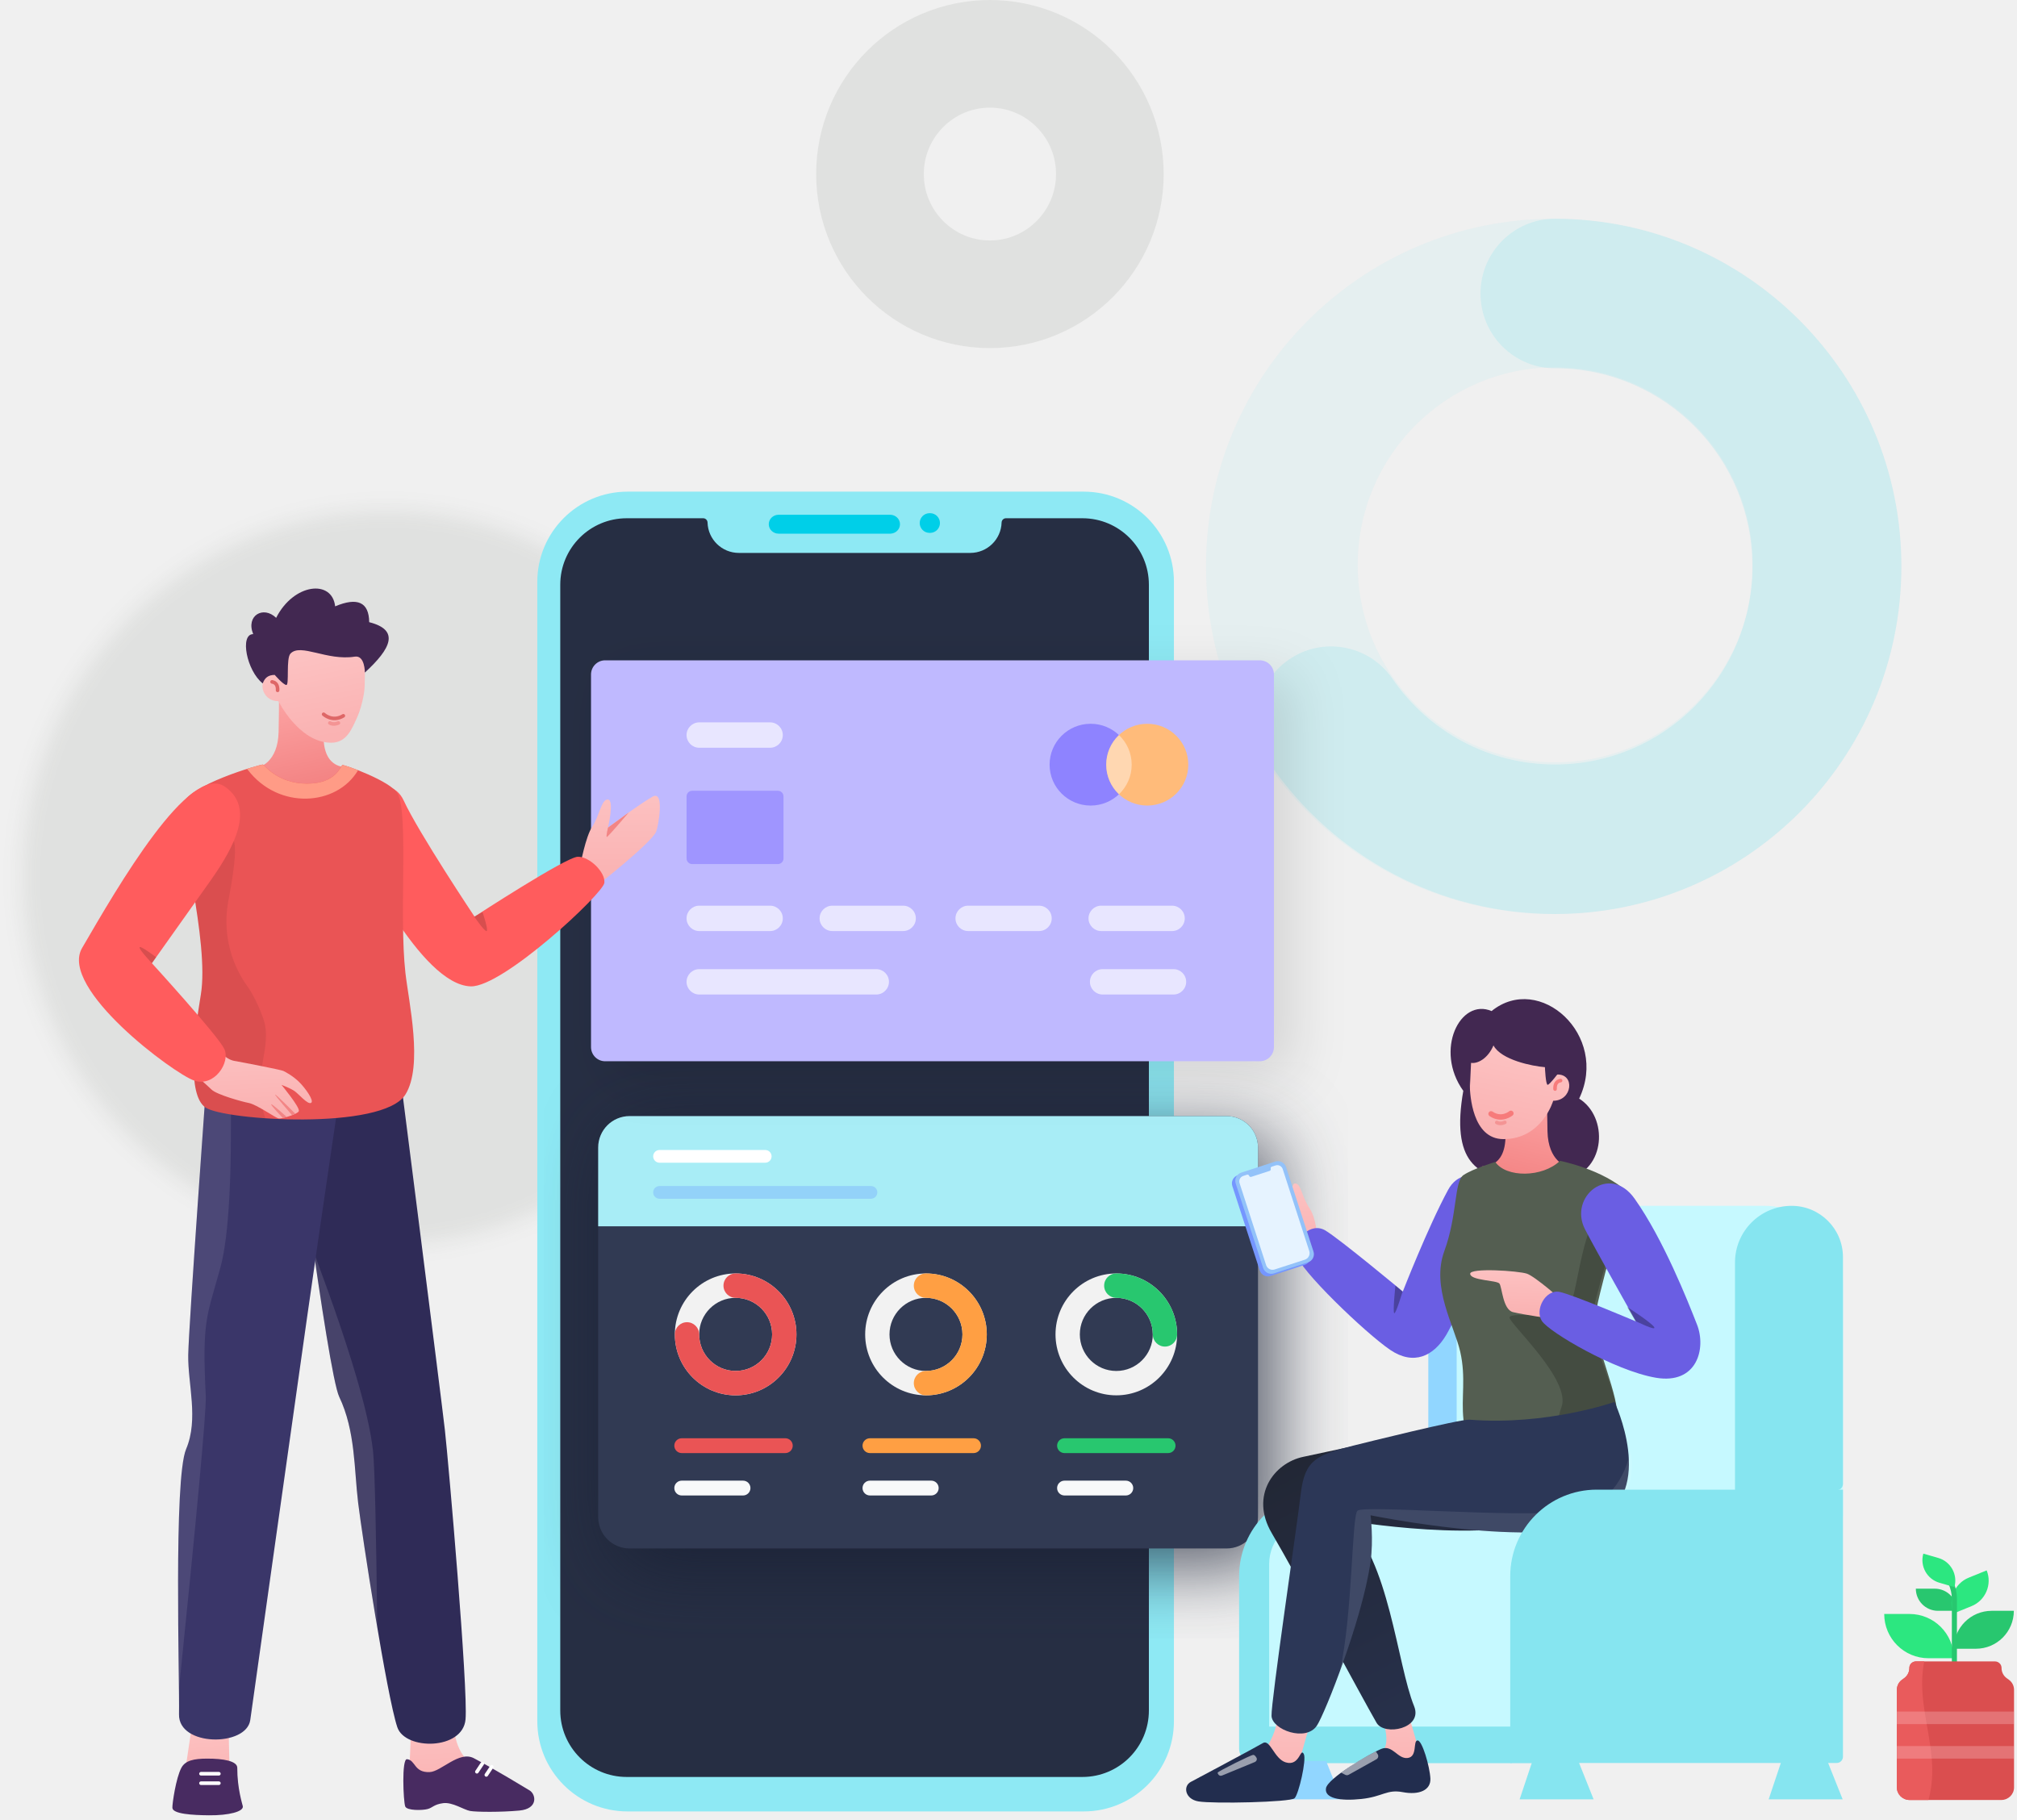
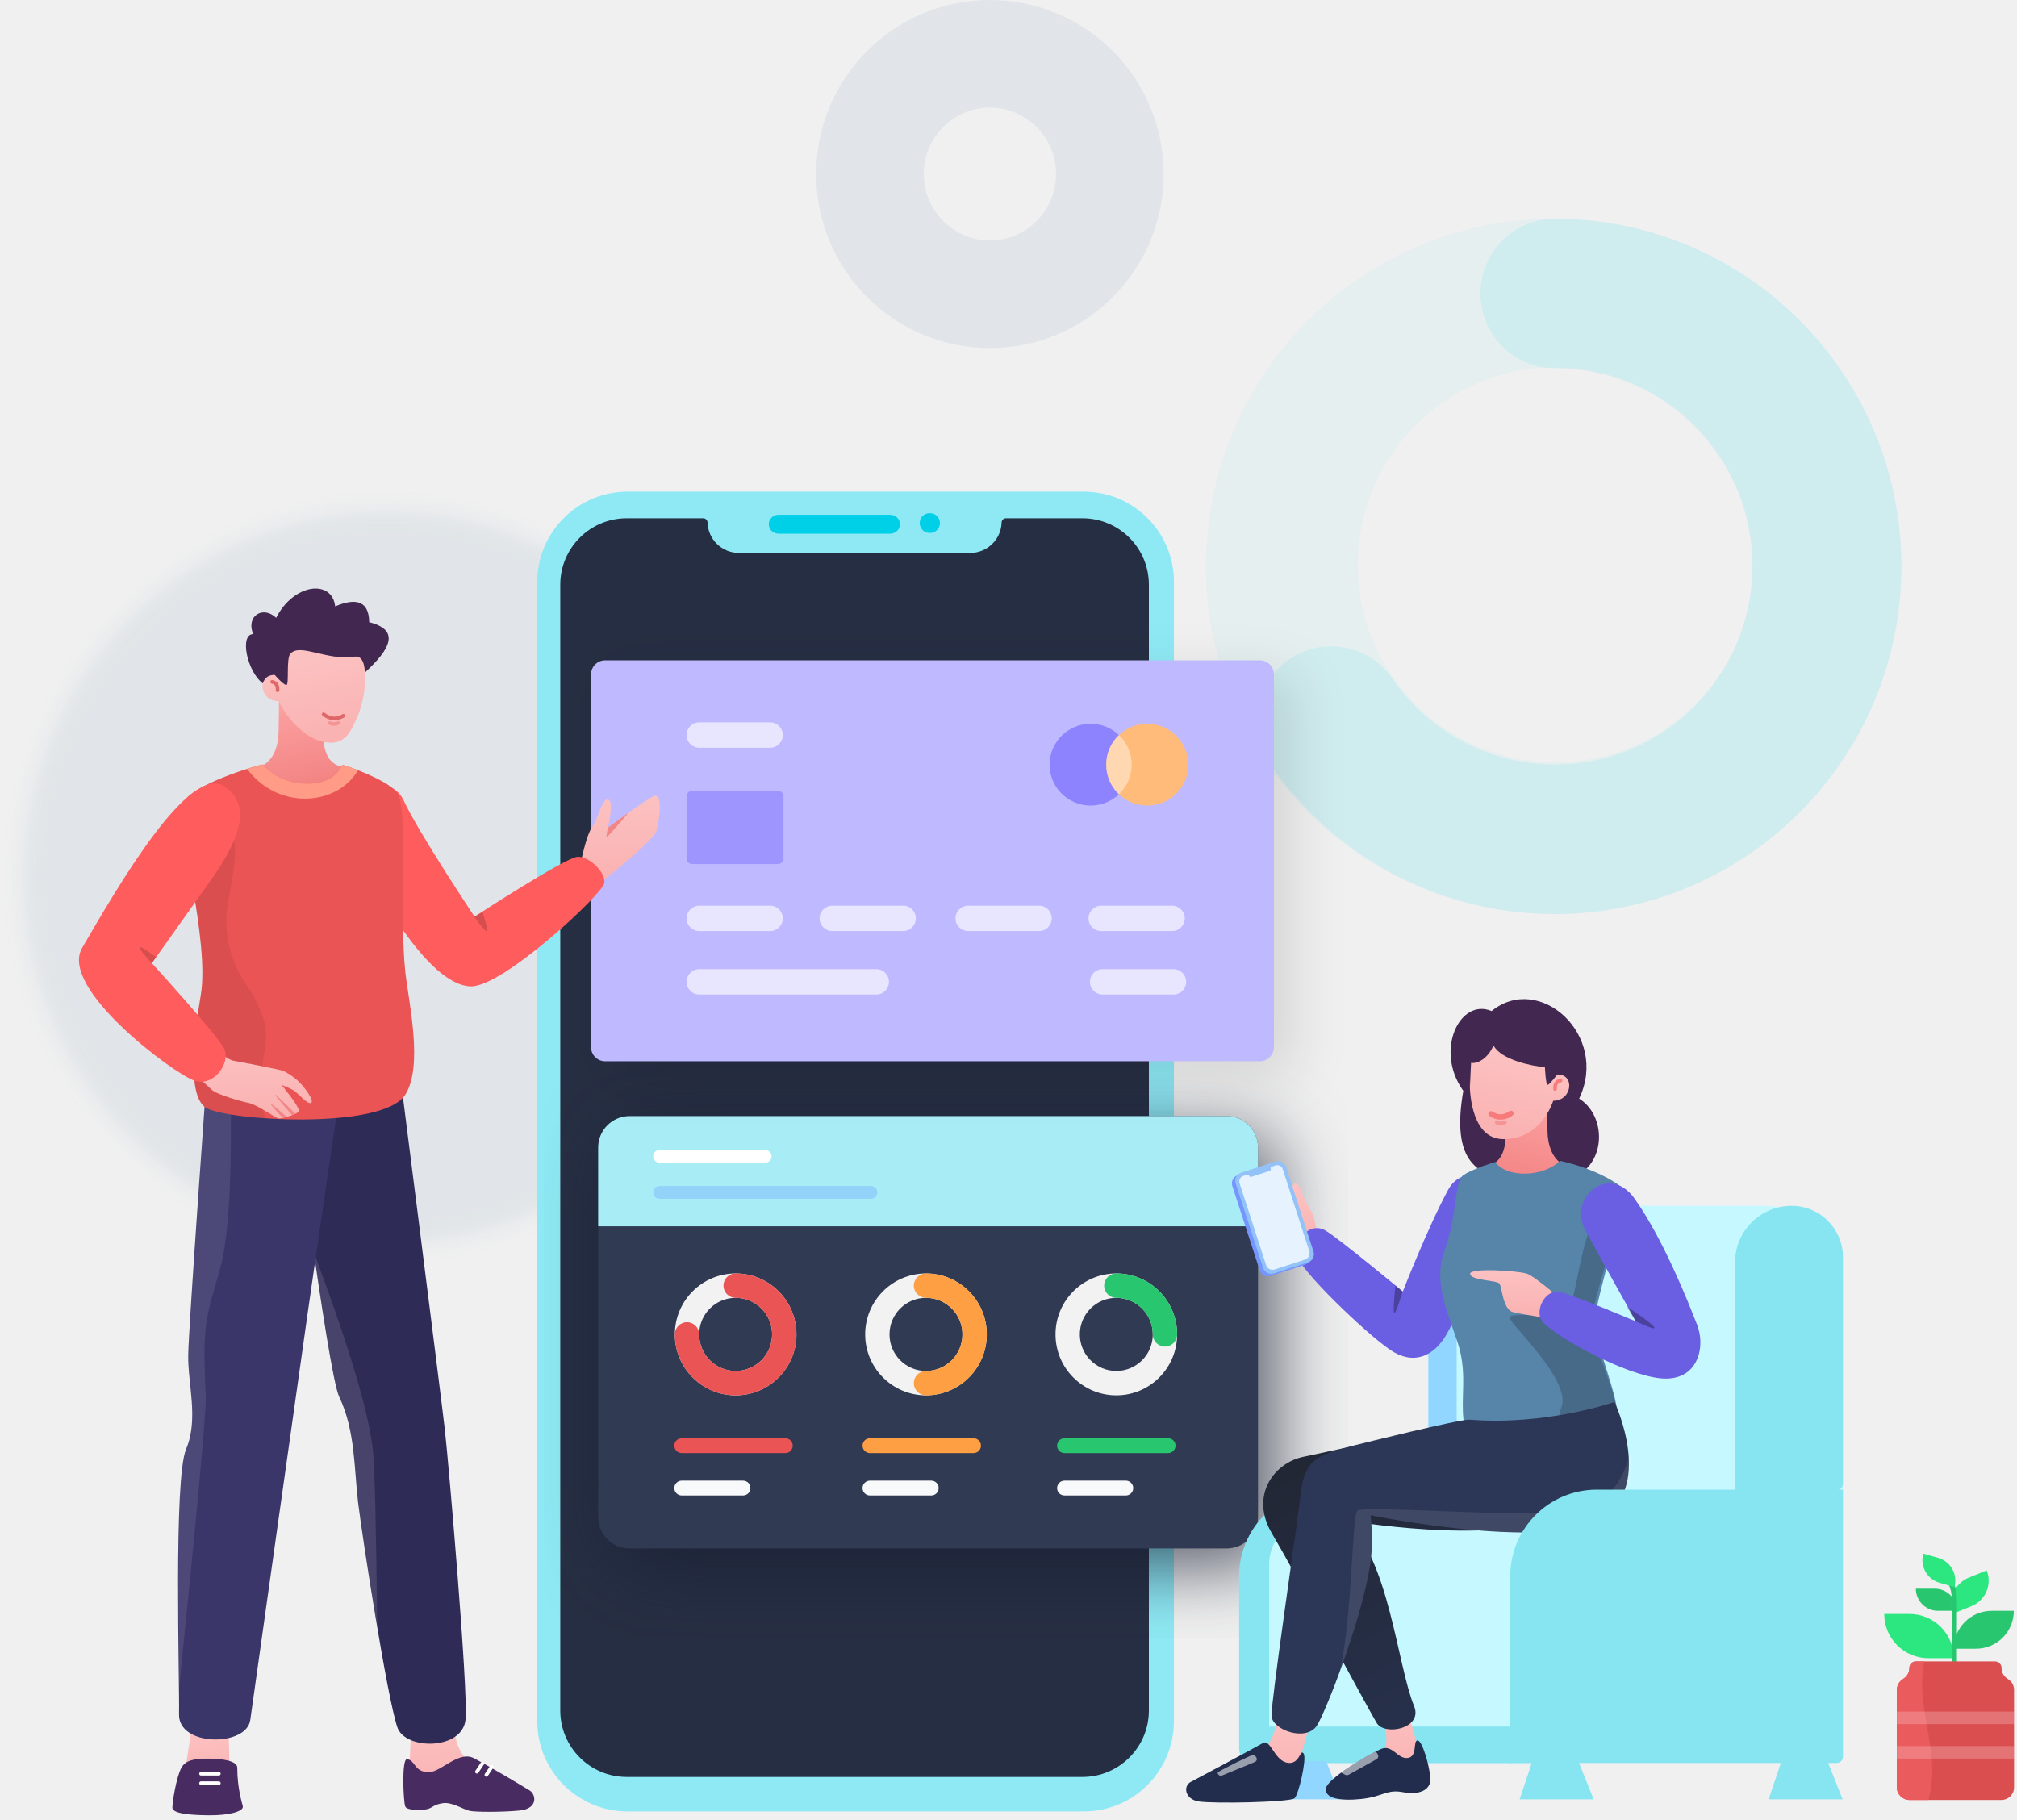
<svg xmlns="http://www.w3.org/2000/svg" width="562" height="507" viewBox="0 0 562 507" fill="none">
  <g id="Illustration">
    <g id="Shape">
      <g id="Oval" opacity="0.1" filter="url(#filter0_f)">
-         <ellipse cx="107.745" cy="244.5" rx="101.745" ry="102.5" fill="#545e51" />
+         <ellipse cx="107.745" cy="244.5" rx="101.745" ry="102.5" fill="#5784a9" />
      </g>
      <path id="Oval_2" opacity="0.05" fill-rule="evenodd" clip-rule="evenodd" d="M336.032 157.826C336.032 104.326 379.404 60.956 432.906 60.956C486.408 60.956 529.78 104.326 529.78 157.826C529.78 211.326 486.408 254.696 432.906 254.696C379.404 254.696 336.032 211.326 336.032 157.826ZM488.389 157.386C488.389 126.988 463.745 102.346 433.347 102.346C402.948 102.346 378.304 126.988 378.304 157.386C378.304 187.784 402.948 212.426 433.347 212.426C463.745 212.426 488.389 187.784 488.389 157.386Z" fill="#00CFE8" />
-       <ellipse id="Oval_3" opacity="0.1" cx="275.822" cy="48.5" rx="33.416" ry="33.5" stroke="#545e51" stroke-width="30" />
+       <ellipse id="Oval_3" opacity="0.1" cx="275.822" cy="48.5" rx="33.416" ry="33.5" stroke="#5784a9" stroke-width="30" />
      <path id="Path" opacity="0.1" d="M433.272 60.956C486.572 60.956 529.78 104.326 529.78 157.826C529.78 211.326 486.572 254.696 433.272 254.696C401.162 254.696 371.688 238.816 353.798 212.796C347.287 203.326 349.657 190.352 359.091 183.817C368.431 177.348 381.193 179.615 387.764 188.849L387.961 189.131C398.182 203.997 414.951 213.032 433.272 213.032C463.647 213.032 488.271 188.315 488.271 157.826C488.271 127.642 464.137 103.116 434.181 102.628L433.272 102.621C421.809 102.621 412.517 93.294 412.517 81.789C412.517 70.283 421.809 60.956 433.272 60.956Z" fill="#00CFE8" />
    </g>
    <g id="Mobile Banking App">
      <g id="Phone3">
        <path id="Rectangle" fill-rule="evenodd" clip-rule="evenodd" d="M149.71 162.137C149.71 148.254 160.964 137 174.847 137H301.957C315.84 137 327.094 148.254 327.094 162.137V479.625C327.094 493.508 315.84 504.762 301.957 504.762H174.847C160.964 504.762 149.71 493.508 149.71 479.625V162.137Z" fill="#8EE9F4" />
        <g id="Group 48">
          <path id="Rectangle_2" fill-rule="evenodd" clip-rule="evenodd" d="M156.107 162.933C156.107 152.703 164.4 144.411 174.629 144.411H195.926C196.585 144.411 197.124 144.935 197.144 145.594V145.594C197.28 150.315 201.147 154.072 205.87 154.072H270.352C275.075 154.072 278.942 150.315 279.079 145.594V145.594C279.098 144.935 279.637 144.411 280.297 144.411H301.593C311.822 144.411 320.115 152.703 320.115 162.933V476.634C320.115 486.863 311.822 495.156 301.593 495.156H174.629C164.4 495.156 156.107 486.863 156.107 476.634V162.933Z" fill="#262E43" />
          <mask id="mask0" mask-type="alpha" maskUnits="userSpaceOnUse" x="156" y="144" width="165" height="352">
            <path id="Rectangle_3" fill-rule="evenodd" clip-rule="evenodd" d="M156.107 162.933C156.107 152.703 164.4 144.411 174.629 144.411H195.926C196.585 144.411 197.124 144.935 197.144 145.594V145.594C197.28 150.315 201.147 154.072 205.87 154.072H270.352C275.075 154.072 278.942 150.315 279.079 145.594V145.594C279.098 144.935 279.637 144.411 280.297 144.411H301.593C311.822 144.411 320.115 152.703 320.115 162.933V476.634C320.115 486.863 311.822 495.156 301.593 495.156H174.629C164.4 495.156 156.107 486.863 156.107 476.634V162.933Z" fill="white" />
          </mask>
          <g mask="url(#mask0)">
            <ellipse id="Oval_4" cx="218.287" cy="357.888" rx="14.067" ry="14.053" fill="#E97EFF" fill-opacity="0.549" />
            <path id="Rectangle_4" fill-rule="evenodd" clip-rule="evenodd" d="M176.086 209.239C176.086 206.692 178.15 204.628 180.697 204.628H296.76C299.307 204.628 301.371 206.692 301.371 209.239V209.239C301.371 211.785 299.307 213.85 296.76 213.85H180.697C178.15 213.85 176.086 211.785 176.086 209.239V209.239Z" fill="#E97EFF" fill-opacity="0.549" />
          </g>
        </g>
        <path id="Path_2" d="M248.017 143.438C249.534 143.438 250.764 144.618 250.764 146.073C250.764 147.496 249.588 148.656 248.118 148.706L248.017 148.708H216.95C215.432 148.708 214.202 147.529 214.202 146.073C214.202 144.65 215.378 143.491 216.849 143.44L216.95 143.438H248.017Z" fill="#00CFE8" />
        <path id="Path_3" d="M259.151 142.999C260.669 142.999 261.899 144.228 261.899 145.744C261.899 147.226 260.723 148.434 259.252 148.487L259.151 148.489H259.007C257.49 148.489 256.26 147.26 256.26 145.744C256.26 144.262 257.436 143.054 258.907 143.001L259.007 142.999H259.151Z" fill="#00CFE8" />
      </g>
      <g id="BoardPieChart">
        <g id="Rectangle_5" filter="url(#filter1_d)">
          <path fill-rule="evenodd" clip-rule="evenodd" d="M166.672 319.757C166.672 314.921 170.592 311 175.429 311H341.763C346.6 311 350.52 314.921 350.52 319.757V422.729C350.52 427.565 346.6 431.486 341.763 431.486H175.429C170.592 431.486 166.672 427.565 166.672 422.729V319.757Z" fill="#313A53" />
        </g>
        <mask id="mask1" mask-type="alpha" maskUnits="userSpaceOnUse" x="166" y="311" width="185" height="121">
          <path id="Rectangle_6" fill-rule="evenodd" clip-rule="evenodd" d="M166.672 319.757C166.672 314.921 170.592 311 175.429 311H341.763C346.6 311 350.52 314.921 350.52 319.757V422.729C350.52 427.565 346.6 431.486 341.763 431.486H175.429C170.592 431.486 166.672 427.565 166.672 422.729V319.757Z" fill="white" />
        </mask>
        <g mask="url(#mask1)">
          <path id="Rectangle_7" fill-rule="evenodd" clip-rule="evenodd" d="M162.547 306.275H355.234V341.712H162.547L162.547 306.275Z" fill="#A8EDF6" />
          <path id="Rectangle_8" opacity="0.366" fill-rule="evenodd" clip-rule="evenodd" d="M181.992 332.262C181.992 331.284 182.785 330.49 183.764 330.49H242.682C243.66 330.49 244.453 331.284 244.453 332.262V332.262C244.453 333.241 243.66 334.034 242.682 334.034H183.764C182.785 334.034 181.992 333.241 181.992 332.262V332.262Z" fill="#6FA3FF" />
          <rect id="Rectangle_9" x="181.992" y="320.45" width="32.998" height="3.544" rx="1.772" fill="white" />
          <rect id="Rectangle_10" x="187.885" y="400.774" width="32.998" height="4.134" rx="2.067" fill="#EA5455" />
          <path id="Rectangle_11" fill-rule="evenodd" clip-rule="evenodd" d="M187.885 414.653C187.885 413.512 188.81 412.586 189.952 412.586H207.031C208.173 412.586 209.098 413.512 209.098 414.653V414.653C209.098 415.795 208.173 416.72 207.031 416.72H189.952C188.81 416.72 187.885 415.795 187.885 414.653V414.653Z" fill="#F8F9FA" />
          <rect id="Rectangle_12" x="240.329" y="400.774" width="32.998" height="4.134" rx="2.067" fill="#FF9F43" />
          <path id="Rectangle_13" fill-rule="evenodd" clip-rule="evenodd" d="M240.329 414.653C240.329 413.512 241.255 412.586 242.396 412.586H259.475C260.617 412.586 261.542 413.512 261.542 414.653V414.653C261.542 415.795 260.617 416.72 259.475 416.72H242.396C241.255 416.72 240.329 415.795 240.329 414.653V414.653Z" fill="#F8F9FA" />
          <rect id="Rectangle_14" x="294.541" y="400.774" width="32.998" height="4.134" rx="2.067" fill="#28C76F" />
          <path id="Rectangle_15" fill-rule="evenodd" clip-rule="evenodd" d="M294.541 414.653C294.541 413.512 295.467 412.586 296.608 412.586H313.687C314.829 412.586 315.754 413.512 315.754 414.653V414.653C315.754 415.795 314.829 416.72 313.687 416.72H296.608C295.467 416.72 294.541 415.795 294.541 414.653V414.653Z" fill="#F8F9FA" />
          <g id="Group 3">
            <path id="Oval_5" fill-rule="evenodd" clip-rule="evenodd" d="M311.04 388.814C320.396 388.814 327.981 381.211 327.981 371.834C327.981 362.456 320.396 354.853 311.04 354.853C301.683 354.853 294.099 362.456 294.099 371.834C294.099 381.211 301.683 388.814 311.04 388.814ZM311.04 382.022C305.426 382.022 300.875 377.46 300.875 371.834C300.875 366.207 305.426 361.645 311.04 361.645C316.654 361.645 321.204 366.207 321.204 371.834C321.204 377.46 316.654 382.022 311.04 382.022Z" fill="#F2F2F2" />
            <path id="Path_4" fill-rule="evenodd" clip-rule="evenodd" d="M327.981 371.834C327.981 362.456 320.396 354.853 311.04 354.853C309.168 354.853 307.651 356.374 307.651 358.249C307.651 360.125 309.168 361.645 311.04 361.645C316.59 361.645 321.101 366.104 321.203 371.642L321.204 371.834C321.204 373.709 322.721 375.23 324.593 375.23C326.464 375.23 327.981 373.709 327.981 371.834Z" fill="#28C76F" />
          </g>
          <g id="Group 4">
            <path id="Oval_6" fill-rule="evenodd" clip-rule="evenodd" d="M258.007 388.814C267.363 388.814 274.948 381.211 274.948 371.834C274.948 362.456 267.363 354.853 258.007 354.853C248.65 354.853 241.065 362.456 241.065 371.834C241.065 381.211 248.65 388.814 258.007 388.814ZM258.007 382.022C252.393 382.022 247.842 377.46 247.842 371.834C247.842 366.207 252.393 361.645 258.007 361.645C263.62 361.645 268.171 366.207 268.171 371.834C268.171 377.46 263.62 382.022 258.007 382.022Z" fill="#F2F2F2" />
            <path id="Path_5" d="M258.006 388.814C267.363 388.814 274.948 381.211 274.948 371.834C274.948 362.456 267.363 354.853 258.006 354.853C256.135 354.853 254.618 356.374 254.618 358.249C254.618 360.125 256.135 361.645 258.006 361.645C263.62 361.645 268.171 366.207 268.171 371.834C268.171 377.396 263.723 381.918 258.197 382.02L258.006 382.022C256.135 382.022 254.618 383.542 254.618 385.418C254.618 387.293 256.135 388.814 258.006 388.814Z" fill="#FF9F43" />
          </g>
          <g id="Group 6">
            <path id="Oval_7" fill-rule="evenodd" clip-rule="evenodd" d="M204.973 388.814C214.33 388.814 221.915 381.211 221.915 371.834C221.915 362.456 214.33 354.853 204.973 354.853C195.617 354.853 188.032 362.456 188.032 371.834C188.032 381.211 195.617 388.814 204.973 388.814ZM204.973 382.022C199.36 382.022 194.809 377.46 194.809 371.834C194.809 366.207 199.36 361.645 204.973 361.645C210.587 361.645 215.138 366.207 215.138 371.834C215.138 377.46 210.587 382.022 204.973 382.022Z" fill="#F2F2F2" />
            <path id="Path_6" fill-rule="evenodd" clip-rule="evenodd" d="M188.032 371.834C188.032 381.211 195.617 388.814 204.973 388.814C214.33 388.814 221.915 381.211 221.915 371.834C221.915 362.456 214.33 354.853 204.973 354.853C203.102 354.853 201.585 356.374 201.585 358.249C201.585 360.125 203.102 361.645 204.973 361.645C210.587 361.645 215.138 366.207 215.138 371.834C215.138 377.46 210.587 382.022 204.973 382.022C199.36 382.022 194.809 377.46 194.809 371.834C194.809 369.958 193.292 368.437 191.42 368.437C189.549 368.437 188.032 369.958 188.032 371.834Z" fill="#EA5455" />
          </g>
        </g>
      </g>
      <g id="VisaCard2">
        <g id="Rectangle_16" filter="url(#filter2_d)">
          <path fill-rule="evenodd" clip-rule="evenodd" d="M168.62 184H351.014C353.192 184 354.958 185.771 354.958 187.955V291.769C354.958 293.953 353.192 295.723 351.014 295.723H168.62C166.442 295.723 164.677 293.953 164.677 291.769V187.955C164.677 185.771 166.442 184 168.62 184Z" fill="#BFB9FF" />
        </g>
        <g id="Group 46">
          <g id="Group 45">
            <g id="Group 43">
              <ellipse id="Oval_8" cx="303.887" cy="213.077" rx="11.437" ry="11.395" fill="#8E83FF" />
              <ellipse id="Oval Copy 10" cx="319.661" cy="213.077" rx="11.437" ry="11.395" fill="#FFBB7A" />
              <path id="Path_7" fill-rule="evenodd" clip-rule="evenodd" d="M311.67 204.925L311.775 204.827C313.961 206.902 315.323 209.831 315.323 213.077C315.323 216.323 313.961 219.252 311.775 221.327C309.587 219.253 308.225 216.323 308.225 213.077C308.225 209.882 309.544 206.994 311.67 204.925L311.775 204.827L311.67 204.925Z" fill="white" fill-opacity="0.416" />
            </g>
            <path id="Rectangle_17" fill-rule="evenodd" clip-rule="evenodd" d="M192.873 220.346H216.732C217.604 220.346 218.31 221.05 218.31 221.918V239.207C218.31 240.075 217.604 240.779 216.732 240.779H192.873C192.002 240.779 191.296 240.075 191.296 239.207V221.918C191.296 221.05 192.002 220.346 192.873 220.346Z" fill="#9F95FF" />
          </g>
          <g id="Group 44">
            <path id="Rectangle_18" fill-rule="evenodd" clip-rule="evenodd" d="M194.845 252.37H214.563C216.524 252.37 218.113 253.953 218.113 255.906C218.113 257.859 216.524 259.443 214.563 259.443H194.845C192.885 259.443 191.296 257.859 191.296 255.906C191.296 253.953 192.885 252.37 194.845 252.37Z" fill="white" fill-opacity="0.647" />
            <path id="Rectangle_19" fill-rule="evenodd" clip-rule="evenodd" d="M194.845 270.052H244.141C246.101 270.052 247.69 271.635 247.69 273.588C247.69 275.541 246.101 277.125 244.141 277.125H194.845C192.885 277.125 191.296 275.541 191.296 273.588C191.296 271.635 192.885 270.052 194.845 270.052Z" fill="white" fill-opacity="0.647" />
            <path id="Rectangle_20" fill-rule="evenodd" clip-rule="evenodd" d="M307.239 270.052H326.957C328.917 270.052 330.506 271.635 330.506 273.588C330.506 275.541 328.917 277.125 326.957 277.125H307.239C305.279 277.125 303.689 275.541 303.689 273.588C303.689 271.635 305.279 270.052 307.239 270.052Z" fill="white" fill-opacity="0.647" />
            <path id="Rectangle_21" fill-rule="evenodd" clip-rule="evenodd" d="M194.845 201.289H214.563C216.524 201.289 218.113 202.872 218.113 204.825C218.113 206.778 216.524 208.362 214.563 208.362H194.845C192.885 208.362 191.296 206.778 191.296 204.825C191.296 202.872 192.885 201.289 194.845 201.289Z" fill="white" fill-opacity="0.647" />
            <path id="Rectangle Copy 38" fill-rule="evenodd" clip-rule="evenodd" d="M231.915 252.37H251.634C253.594 252.37 255.183 253.953 255.183 255.906C255.183 257.859 253.594 259.443 251.634 259.443H231.915C229.955 259.443 228.366 257.859 228.366 255.906C228.366 253.953 229.955 252.37 231.915 252.37Z" fill="white" fill-opacity="0.647" />
            <path id="Rectangle Copy 39" fill-rule="evenodd" clip-rule="evenodd" d="M269.775 252.37H289.493C291.453 252.37 293.042 253.953 293.042 255.906C293.042 257.859 291.453 259.443 289.493 259.443H269.775C267.815 259.443 266.226 257.859 266.226 255.906C266.226 253.953 267.815 252.37 269.775 252.37Z" fill="white" fill-opacity="0.647" />
            <path id="Rectangle Copy 40" fill-rule="evenodd" clip-rule="evenodd" d="M306.845 252.37H326.563C328.524 252.37 330.113 253.953 330.113 255.906C330.113 257.859 328.524 259.443 326.563 259.443H306.845C304.885 259.443 303.296 257.859 303.296 255.906C303.296 253.953 304.885 252.37 306.845 252.37Z" fill="white" fill-opacity="0.647" />
          </g>
        </g>
      </g>
      <g id="Men1.1">
        <g id="LLeg">
          <path id="Path_8" fill-rule="evenodd" clip-rule="evenodd" d="M126.372 479.69C126.372 479.69 126.236 488.374 131.569 491.458C136.901 494.543 145.162 500.274 145.162 500.274L113.735 501.339L114.631 479.612L126.372 479.69Z" fill="url(#paint0_linear)" />
          <path id="Path_9" fill-rule="evenodd" clip-rule="evenodd" d="M113.405 490.205C115.835 490.456 115.304 493.971 119.713 493.8C122.926 493.675 127.937 487.749 132.059 489.944C138.35 493.294 145.727 497.812 147.536 498.887C149.345 499.963 150.06 504.021 144.715 504.519C139.603 504.995 132.704 504.942 130.976 504.627C129.247 504.312 126.041 502.107 123.461 502.459C120.882 502.812 120.588 503.702 119.147 504.095C117.705 504.489 113.354 504.575 112.903 503.36C112.385 501.966 111.866 490.047 113.405 490.205Z" fill="#482B61" />
          <path id="Path_10" fill-rule="evenodd" clip-rule="evenodd" d="M110.969 295.474C110.969 295.474 122.957 389.573 123.959 398.472C124.961 407.371 130.465 470.679 129.712 479.123C128.944 487.723 112.857 487.769 110.699 481.281C107.745 472.4 100.916 428.014 99.787 418.746C98.658 409.477 99.054 398.716 94.516 389.225C91.266 382.43 80.513 297.886 80.513 297.886L110.969 295.474Z" fill="#2F2B57" />
          <path id="Path_11" opacity="0.591" fill-rule="evenodd" clip-rule="evenodd" d="M103.922 404.214L103.965 404.637C104.422 409.552 104.806 425.834 105.116 453.481L104.426 449.352C102.262 436.258 100.34 423.287 99.787 418.746C98.681 409.67 99.038 399.163 94.793 389.82L94.515 389.225C93.085 386.234 90.201 368.185 87.421 348.911L88.294 351.248C97.578 376.216 102.787 393.871 103.922 404.214Z" fill="white" fill-opacity="0.192" />
          <path id="Path 10" d="M134.382 491.454L132.879 493.704" stroke="white" stroke-linecap="round" />
          <path id="Path 10_2" d="M137.007 492.334L135.504 494.584" stroke="white" stroke-linecap="round" />
        </g>
        <g id="RLeg">
          <path id="Path_12" fill-rule="evenodd" clip-rule="evenodd" d="M53.349 481.682L50.536 500.672L64.13 500.604L63.685 481.329L53.349 481.682Z" fill="url(#paint1_linear)" />
          <path id="Path_13" fill-rule="evenodd" clip-rule="evenodd" d="M48.032 503.745C47.986 502.637 49.018 495.451 50.536 492.605C51.638 490.542 54.08 490.058 57.654 490.044C62.264 490.026 66.117 490.723 66.112 492.605C66.096 498.366 67.556 502.796 67.654 503.302C67.943 504.787 63.819 505.896 58.188 505.839C53.578 505.794 48.102 505.473 48.032 503.745Z" fill="#482B61" />
          <path id="Path_14" fill-rule="evenodd" clip-rule="evenodd" d="M95.56 298.563C95.56 298.563 89.327 340.561 85.554 367.134C81.847 393.245 70.868 471.132 69.733 479.285C68.691 486.77 49.68 486.77 49.88 477.705C50.08 468.64 48.32 412.152 51.86 403.789C55.4 395.425 52.318 385.692 52.447 377.567C52.576 369.442 57.667 299.106 57.667 299.106L95.56 298.563Z" fill="#3A3669" />
          <path id="Path_15" opacity="0.462" fill-rule="evenodd" clip-rule="evenodd" d="M61.462 353.024L61.164 354.105C57.556 367.072 56.31 368.241 57.333 388.923L57.343 389.344C57.379 394.547 54.904 421.474 49.919 470.126L49.897 467.101C49.722 447.254 48.991 411.369 51.77 404.014L51.86 403.789C55.4 395.425 52.318 385.692 52.446 377.567C52.576 369.442 57.667 299.106 57.667 299.106L64.17 299.012L64.236 302.234C64.704 327.396 63.779 344.326 61.462 353.024V353.024Z" fill="white" fill-opacity="0.192" />
          <path id="Path 9" d="M56.007 494.256H60.983" stroke="white" stroke-linecap="round" />
          <path id="Path 9_2" d="M56.007 496.894H60.983" stroke="white" stroke-linecap="round" />
        </g>
        <g id="Head">
          <path id="Path_16" fill-rule="evenodd" clip-rule="evenodd" d="M72.242 213.711C72.242 213.711 77.449 212.483 77.63 203.907C77.811 195.331 77.684 192.404 77.684 192.404L90.029 192.196C90.029 192.196 90.154 201.754 90.155 205.21C90.16 214.495 96.597 213.711 96.597 213.711C96.597 213.711 95.259 221.24 84.866 221.827C76.751 222.287 72.242 213.711 72.242 213.711Z" fill="url(#paint2_linear)" />
          <g id="Head1">
            <path id="Path_17" fill-rule="evenodd" clip-rule="evenodd" d="M76.552 188.069C71.435 187.87 72.269 195.399 77.585 195.389C77.585 195.389 83.297 206.933 92.265 206.963C96.585 206.977 97.996 203.11 99.291 200.395C100.586 197.68 101.536 193.619 101.615 191.132C101.7 188.481 101.711 179.77 101.711 179.77L76.352 179.759L76.552 188.069Z" fill="url(#paint3_linear)" />
            <path id="Path_18" d="M91.906 201.462C92.673 201.885 93.585 201.781 94.292 201.462" stroke="#F49494" stroke-linecap="round" />
            <path id="Path 8" d="M77.349 192.367C77.401 191.159 77.035 190.2 75.81 190.008" stroke="#DE6767" stroke-linecap="round" />
            <path id="Path_19" fill-rule="evenodd" clip-rule="evenodd" d="M76.551 188.069C76.551 188.069 78.904 190.799 79.774 190.874C80.645 190.949 79.653 183.487 80.934 182.128C83.75 179.14 91.107 184.216 98.844 182.976C101.71 182.517 101.659 187.415 101.659 187.415C108.892 180.786 111.514 175.557 102.871 173.373C102.802 167.763 99.591 166.355 93.382 168.957C92.552 161.378 81.824 162.522 76.941 172.164C73.407 168.707 68.439 171.498 70.547 176.699C66.741 176.699 68.724 186.925 73.21 190.439C73.745 188.904 74.723 188.069 76.551 188.069Z" fill="#422851" />
            <path id="Path_20" d="M90.171 199.031C90.171 199.031 92.607 201.335 95.666 199.459" stroke="#DE6767" stroke-linecap="round" />
          </g>
        </g>
        <g id="LArm">
          <g id="Group 3_2">
            <path id="Path_21" fill-rule="evenodd" clip-rule="evenodd" d="M161.671 241.247C161.671 241.247 163.135 233.107 165.072 230.255C167.01 227.403 167.574 222.61 169.402 222.786C171.23 222.963 169.399 230.614 169.399 230.614C169.399 230.614 177.923 224.219 181.79 222.015C185.319 220.006 183.383 230.404 182.831 231.729C181.518 234.885 166.322 246.793 166.322 246.793C166.322 246.793 162.003 241.971 161.671 241.247Z" fill="url(#paint4_linear)" />
            <path id="Path_22" fill-rule="evenodd" clip-rule="evenodd" d="M169.4 230.614C169.4 230.614 168.77 233.231 169.084 233.231C169.399 233.231 175.184 226.405 175.184 226.405L169.4 230.614Z" fill="#F28585" />
          </g>
          <path id="Path_23" fill-rule="evenodd" clip-rule="evenodd" d="M112.464 223.029C116.632 232.068 132.22 255.423 132.22 255.423C132.22 255.423 157.765 238.768 161.016 238.734C164.266 238.699 168.68 243.012 168.402 245.989C168.125 248.966 140.156 275.074 131.186 274.854C117.238 274.512 99.747 238.241 97.951 233.393C93.141 220.407 108.398 214.213 112.464 223.029Z" fill="#FF5C5D" />
          <path id="Path 5" fill-rule="evenodd" clip-rule="evenodd" d="M132.128 255.406C132.128 255.406 135.078 259.727 135.606 259.444C136.135 259.16 134.447 254.161 134.447 254.161L132.128 255.406Z" fill="black" fill-opacity="0.16" />
        </g>
        <g id="Body">
          <path id="Path_24" fill-rule="evenodd" clip-rule="evenodd" d="M50.768 224.475C49.459 230.751 58.422 262.381 55.956 277.178C54.006 288.882 52.144 304.996 57.199 308.573C62.345 312.216 106.644 315.108 112.959 304.996C117.968 296.973 113.867 279.182 112.959 271.066C111.147 254.875 113.883 226.894 110.809 221.171C108.902 217.621 95.902 213.043 95.413 213.185C94.925 213.327 93.777 218.357 85.557 218.357C77.337 218.357 73.707 213.185 73.265 213.043C72.823 212.901 51.952 218.798 50.768 224.475Z" fill="#EA5455" />
          <path id="Path_25" fill-rule="evenodd" clip-rule="evenodd" d="M73.244 213.041L73.265 213.043C73.707 213.185 77.337 218.357 85.557 218.357C93.777 218.357 94.925 213.327 95.413 213.185C95.59 213.134 97.396 213.697 99.722 214.606L99.712 214.713C93.836 224.579 77.677 225.795 69.04 214.507L68.845 214.246L69.808 213.947C71.573 213.411 72.835 213.088 73.178 213.045L73.244 213.041Z" fill="#FF9B86" />
          <path id="Path_26" fill-rule="evenodd" clip-rule="evenodd" d="M50.796 228.834L51.52 228.935C59.204 230.034 63.71 231.773 65.039 234.152C65.911 235.712 65.506 240.991 63.823 249.988L63.644 250.932C62.083 259.088 63.868 267.524 68.58 274.33L68.845 274.707C70.439 276.936 71.908 279.872 73.252 283.514C76.372 291.962 69.737 299.081 73.939 311.649L73.081 311.586C65.27 310.988 58.953 309.815 57.199 308.573C52.144 304.996 54.006 288.882 55.956 277.179C58.054 264.588 51.878 239.811 50.796 228.834Z" fill="black" fill-opacity="0.067" />
        </g>
        <g id="Rarm">
          <g id="Group 2">
            <path id="Path_27" fill-rule="evenodd" clip-rule="evenodd" d="M59.774 291.701C59.774 291.701 62.723 295.18 65.24 295.613C67.757 296.046 78.291 298.106 78.934 298.411C79.542 298.7 81.62 299.794 83.397 301.549C84.937 303.07 87.6 306.677 86.707 307.297C85.752 307.961 83.175 304.708 81.882 303.904C80.526 303.061 78.442 302.314 78.442 302.314C78.442 302.314 83.597 308.533 83.269 309.619C83.03 310.412 78.646 311.767 77.709 311.665C76.772 311.563 71.607 307.782 69.285 307.341C67.675 307.037 60.466 305.084 58.946 303.618C57.425 302.151 54.006 299.174 54.006 299.174L59.774 291.701Z" fill="url(#paint5_linear)" />
            <path id="Path_28" fill-rule="evenodd" clip-rule="evenodd" d="M82.275 310.34C82.275 310.34 76.88 304.905 76.655 304.997C76.43 305.09 81.356 310.719 81.356 310.719L82.275 310.34Z" fill="#F28585" />
            <path id="Path_29" fill-rule="evenodd" clip-rule="evenodd" d="M79.871 311.233C79.871 311.233 75.829 307.53 75.565 307.709C75.301 307.887 78.802 311.535 78.802 311.535L79.871 311.233Z" fill="#F28585" />
          </g>
          <path id="Path_30" fill-rule="evenodd" clip-rule="evenodd" d="M62.706 219.232C71.036 225.093 65.471 235.748 58.56 245.521C52.105 254.65 42.321 268.401 42.321 268.401C42.321 268.401 60.718 288.554 62.496 292.282C64.273 296.011 59.734 303.014 54.093 301.101C48.45 299.189 16.343 275.404 22.872 264.164C32.845 246.995 52.868 212.309 62.706 219.232Z" fill="#FF5C5D" />
          <path id="Path 6" fill-rule="evenodd" clip-rule="evenodd" d="M42.321 268.401C42.321 268.401 38.546 264.407 38.898 263.945C39.251 263.482 43.506 266.747 43.506 266.747L42.321 268.401Z" fill="black" fill-opacity="0.16" />
        </g>
      </g>
      <g id="Group 7">
        <path id="Rectangle_22" fill-rule="evenodd" clip-rule="evenodd" d="M345.257 439.204C345.257 425.888 356.052 415.093 369.368 415.093L437.966 415.093V487.26C437.966 489.469 436.175 491.26 433.966 491.26H349.257C347.048 491.26 345.257 489.469 345.257 487.26L345.257 439.204Z" fill="#86E5F0" />
        <path id="Rectangle_23" fill-rule="evenodd" clip-rule="evenodd" d="M353.633 476.224L421.269 476.224V491.26H353.633L353.633 476.224Z" fill="#86E5F0" />
        <path id="Path_31" fill-rule="evenodd" clip-rule="evenodd" d="M439.769 490.715L444.035 501.401H423.41L426.984 490.715H439.769Z" fill="#86E5F0" />
        <path id="Path_32" fill-rule="evenodd" clip-rule="evenodd" d="M369.497 490.715L373.764 501.401H353.139L356.713 490.715H369.497Z" fill="#91D6FF" />
        <path id="Path_33" fill-rule="evenodd" clip-rule="evenodd" d="M509.161 490.715L513.428 501.401H492.803L496.377 490.715H509.161Z" fill="#86E5F0" />
        <path id="Rectangle_24" fill-rule="evenodd" clip-rule="evenodd" d="M397.97 360.481C397.97 347.368 408.449 336.659 421.558 336.375L438.492 336.008V422.277H397.97L397.97 360.481Z" fill="#91D6FF" />
        <path id="Rectangle_25" fill-rule="evenodd" clip-rule="evenodd" d="M405.875 360.119C405.875 346.803 416.67 336.008 429.986 336.008H491.667C503.729 336.008 513.507 345.786 513.507 357.848V422.288C513.507 423.253 512.725 424.035 511.76 424.035H405.875L405.875 360.119Z" fill="#C6F9FF" />
        <path id="Rectangle_26" fill-rule="evenodd" clip-rule="evenodd" d="M483.427 351.792C483.427 343.074 490.493 336.008 499.21 336.008V336.008C507.106 336.008 513.507 342.409 513.507 350.305V413.499C513.507 414.464 512.725 415.246 511.76 415.246H483.427V351.792Z" fill="#86E5F0" />
        <path id="Rectangle_27" fill-rule="evenodd" clip-rule="evenodd" d="M353.633 435.799C353.633 428.84 359.274 423.199 366.233 423.199H433.69V481.124H353.633V435.799Z" fill="#C6F9FF" />
        <g id="Wom1.4">
          <g id="Head_2">
            <path id="Path_34" fill-rule="evenodd" clip-rule="evenodd" d="M436.719 328.514C447.465 326.01 448.172 311.252 440.003 306.133C448.428 288.461 428.945 270.915 415.599 281.736C406.85 277.989 399.579 292.611 407.72 303.968C404.307 323.468 411.254 328.509 423.777 328.723L436.719 328.514Z" fill="#422851" />
            <path id="Path_35" fill-rule="evenodd" clip-rule="evenodd" d="M436.585 324.989C436.585 324.989 431.358 323.762 431.176 315.192C430.995 306.622 431.122 303.696 431.122 303.696L419.608 303.488C419.608 303.488 419.483 313.039 419.481 316.494C419.476 325.773 413.015 324.989 413.015 324.989C413.015 324.989 414.358 332.513 424.791 333.1C432.937 333.559 436.585 324.989 436.585 324.989Z" fill="url(#paint6_linear)" />
            <path id="Path_36" fill-rule="evenodd" clip-rule="evenodd" d="M433.807 299.417C438.944 299.218 438.106 306.741 432.77 306.731C432.77 306.731 429.671 317.419 418.912 317.419C410.173 317.419 409.605 304.962 409.526 302.477C409.44 299.828 409.43 291.123 409.43 291.123L434.007 291.112L433.807 299.417Z" fill="url(#paint7_linear)" />
            <path id="Path_37" d="M420.985 310.239C420.985 310.239 418.423 312.41 415.454 310.377" stroke="#F77B7B" stroke-width="1.5" stroke-linecap="round" />
            <path id="Path_38" d="M419.294 312.753C418.497 313.121 417.729 313.148 417.044 312.781" stroke="#F49494" stroke-linecap="round" />
            <path id="Path 8_2" d="M433.284 303.463C433.231 302.256 433.599 301.297 434.829 301.105" stroke="#F77B7B" stroke-linecap="round" />
            <path id="Path_39" fill-rule="evenodd" clip-rule="evenodd" d="M434.62 298.487C434.62 298.487 431.805 302.267 431.234 302.287C430.664 302.307 430.464 297.371 430.464 297.371C427.011 297.107 418.271 295.366 416.128 291.309C414.63 294.888 411.766 296.478 409.884 296.173L409.527 303.778L408.649 288.489H435.309L434.62 298.487Z" fill="#422851" />
          </g>
          <g id="LLeg_2">
            <path id="Path_40" fill-rule="evenodd" clip-rule="evenodd" d="M383.979 476.119C383.979 476.119 388.587 485.431 384.809 488.365C381.026 491.3 371.033 496.801 371.033 496.801L397.508 495.136L391.623 474.826L383.979 476.119Z" fill="url(#paint8_linear)" />
            <path id="Path_41" fill-rule="evenodd" clip-rule="evenodd" d="M394.947 484.981C393.64 485.134 395.035 489.535 392.207 489.87C389.383 490.204 388.011 486.034 384.808 487.356C381.604 488.678 369.92 495.513 369.46 498.307C368.994 501.1 373.347 501.922 379.317 501.291C385.287 500.66 386.387 498.535 390.869 499.391C395.345 500.247 398.699 498.883 398.551 495.61C398.403 492.338 396.253 484.828 394.947 484.981Z" fill="#222D4E" />
            <path id="Path 14" fill-rule="evenodd" clip-rule="evenodd" d="M383.346 488.034L383.856 488.799C384.18 489.285 384.021 489.943 383.511 490.227L375.781 494.543C375.491 494.706 375.138 494.713 374.841 494.562L373.672 493.968C375.597 492.573 377.172 491.524 378.912 490.495C380.248 489.704 381.727 488.889 383.346 488.034Z" fill="white" fill-opacity="0.541" />
            <path id="Path_42" fill-rule="evenodd" clip-rule="evenodd" d="M423.859 394.043C415.844 394.402 371.235 404.274 363.13 405.951C355.026 407.628 348.174 416.704 354.354 427.213C361.295 439.01 379.205 472.514 383.554 480.066C385.706 483.805 396.564 481.709 394.014 475.434C389.259 463.738 387.051 434.356 374.929 423.643C374.929 423.643 415.695 430.742 433.304 422.61C446.102 416.699 443.207 393.178 423.859 394.043Z" fill="url(#paint9_linear)" />
          </g>
          <g id="LArm_2">
            <path id="Path_43" fill-rule="evenodd" clip-rule="evenodd" d="M367.069 346.62C367.069 346.62 367.159 340.095 364.878 336.684C362.597 333.274 362.506 329.652 360.78 329.77C359.053 329.889 360.763 338.309 360.763 338.309C360.763 338.309 358.572 337.471 356.999 336.412C355.425 335.353 350.653 330.131 349.538 331.057C347.647 332.633 350.693 341.527 352.351 343.305C354.015 345.083 363.106 350.932 363.106 350.932L367.069 346.62Z" fill="url(#paint10_linear)" />
            <path id="Path_44" fill-rule="evenodd" clip-rule="evenodd" d="M416.324 342.71C412.596 351.363 405.769 367.258 402.955 372C399.428 377.939 393.866 380.556 387.354 376.149C380.512 371.519 361.671 353.46 361.119 349.369C360.572 345.279 365.183 340.37 369.355 342.912C373.528 345.453 390.866 359.89 390.866 359.89C390.866 359.89 397.863 341.943 403.492 331.546C408.366 322.551 421.999 329.556 416.324 342.71Z" fill="#6A5EE3" />
            <path id="Path_45" fill-rule="evenodd" clip-rule="evenodd" d="M390.793 359.899C390.793 359.899 388.914 366.277 388.474 365.908C388.035 365.538 388.81 358.232 388.81 358.232L390.793 359.899Z" fill="black" fill-opacity="0.303" />
          </g>
          <g id="PhoneMini4">
            <g id="Group 3_3">
              <path id="Rectangle_28" d="M343.366 330.492C342.956 329.231 343.646 327.877 344.907 327.468L354.376 324.391C355.637 323.981 356.991 324.671 357.4 325.932L365.043 349.452C365.452 350.713 364.762 352.067 363.502 352.477L354.032 355.553C352.772 355.963 351.418 355.273 351.008 354.013L343.366 330.492Z" fill="#7596FF" />
              <rect id="Rectangle_29" x="343.561" y="327.497" width="14.757" height="29.531" rx="2.4" transform="rotate(-18 343.561 327.497)" fill="#93C2F9" />
              <path id="Rectangle_30" d="M346.395 327.685L347.46 327.339C347.677 327.268 347.908 327.366 348.012 327.56L348.045 327.637C348.124 327.881 348.387 328.015 348.63 327.936L353.763 326.268C353.98 326.198 354.109 325.983 354.08 325.764L354.061 325.683C353.982 325.438 354.115 325.176 354.359 325.097L355.418 324.753C356.205 324.497 357.047 324.894 357.36 325.645L357.406 325.767V325.767L364.806 348.613C365.128 349.611 364.582 350.681 363.587 351.006L355.166 353.742C354.213 354.053 353.193 353.567 352.822 352.652L352.776 352.524C352.775 352.524 352.775 352.523 352.777 352.522L345.378 329.681C345.108 328.849 345.563 327.955 346.395 327.685Z" fill="#E6F3FF" />
            </g>
          </g>
          <g id="Body_2">
-             <path id="Path_46" fill-rule="evenodd" clip-rule="evenodd" d="M453.585 332.284C453.585 332.284 444.6 362.387 444.334 368.085C444.068 373.784 451.683 390.533 450.386 394.766C447.397 404.548 409.233 408.761 407.775 395.601C407.095 389.463 408.51 383.955 406.879 376.723C405.254 369.492 398.723 358.745 402.428 348.642C406.132 338.538 405.139 329.191 407.789 327.424C410.439 325.657 416.632 323.781 416.632 323.781C419.644 328.216 429.812 328.151 434.664 323.468C434.664 323.468 446.718 325.808 453.585 332.284Z" fill="#545e51" />
+             <path id="Path_46" fill-rule="evenodd" clip-rule="evenodd" d="M453.585 332.284C453.585 332.284 444.6 362.387 444.334 368.085C444.068 373.784 451.683 390.533 450.386 394.766C447.397 404.548 409.233 408.761 407.775 395.601C407.095 389.463 408.51 383.955 406.879 376.723C405.254 369.492 398.723 358.745 402.428 348.642C406.132 338.538 405.139 329.191 407.789 327.424C410.439 325.657 416.632 323.781 416.632 323.781C419.644 328.216 429.812 328.151 434.664 323.468C434.664 323.468 446.718 325.808 453.585 332.284Z" fill="#5784a9" />
            <path id="Path_47" fill-rule="evenodd" clip-rule="evenodd" d="M445.534 337.16C439.545 346.67 439.563 363.228 436.346 365.396C433.13 367.565 420.61 365.437 420.61 367.154C420.61 368.871 437.911 384.61 435.071 392.133C433.584 396.073 433.987 399.597 436.281 402.707L437.03 402.543C443.847 401.002 449.327 398.234 450.386 394.766C451.683 390.533 443.19 373.784 443.456 368.085C443.682 363.248 450.823 340.826 452.977 334.159C451.223 331.064 448.743 332.064 445.534 337.16Z" fill="black" fill-opacity="0.199" />
          </g>
          <g id="RArm">
            <path id="Path_48" fill-rule="evenodd" clip-rule="evenodd" d="M435.32 362.39C435.32 362.39 427.752 355.688 425.436 354.911C423.119 354.133 409.551 353.199 409.637 354.956C409.734 356.839 417.021 356.73 417.776 357.657C418.531 358.583 418.703 364.914 421.557 365.624C424.406 366.335 432.946 367.561 432.946 367.561L435.32 362.39Z" fill="url(#paint11_linear)" />
            <path id="Path_49" fill-rule="evenodd" clip-rule="evenodd" d="M455.454 334.014C463.427 345.273 470.234 362.424 472.847 369.111C475.46 375.798 472.824 385.883 461.335 383.903C449.865 381.928 431.617 371.198 429.598 368.068C427.579 364.938 430.646 359.242 434.509 359.987C438.087 360.677 455.838 368.229 455.838 368.229C455.838 368.229 444.418 347.976 441.63 342.546C436.972 333.479 448.431 324.093 455.454 334.014Z" fill="#6A5EE3" />
            <path id="Path_50" fill-rule="evenodd" clip-rule="evenodd" d="M455.658 368.091C455.658 368.091 461.639 371.064 460.91 369.817C460.18 368.57 453.376 364.189 453.376 364.189L455.658 368.091Z" fill="black" fill-opacity="0.303" />
          </g>
          <g id="RLeg_2">
            <path id="Path_51" fill-rule="evenodd" clip-rule="evenodd" d="M356.139 476.493C356.139 476.493 356.278 487.453 347.252 491.551C338.231 495.648 331.804 495.402 332.622 498.57C333.44 501.737 356.92 501.609 359.112 499.132C360.981 497.024 365.045 477.399 366.164 478.9L356.139 476.493Z" fill="url(#paint12_linear)" />
            <path id="Path_52" fill-rule="evenodd" clip-rule="evenodd" d="M363.281 488.761C362.273 486.813 362.209 492.295 358.234 491.087C355.007 490.106 353.904 484.495 351.865 485.724C349.827 486.953 331.88 496.482 331.778 496.539C329.568 497.73 330.186 501.338 333.918 501.968C338.065 502.667 359.551 502.196 360.704 501.09C361.857 499.984 364.089 490.324 363.281 488.761Z" fill="#222D4E" />
            <path id="Path 14_2" fill-rule="evenodd" clip-rule="evenodd" d="M349.211 489.001C349.534 489.001 349.844 489.375 350.079 489.765C350.358 490.228 350.106 490.8 349.607 491.006L340.52 494.75C340.179 494.89 339.78 494.84 339.543 494.558C339.366 494.346 339.217 494.097 339.301 493.923C339.476 493.557 348.534 489.001 349.211 489.001Z" fill="white" fill-opacity="0.541" />
            <path id="Path_53" fill-rule="evenodd" clip-rule="evenodd" d="M449.852 390.655C449.852 390.655 461.504 415.278 445.129 423.733C429.293 431.91 381.884 422.239 381.884 422.239C381.884 422.239 382.731 429.064 381.884 435.15C379.672 451.047 369.149 477.532 366.923 480.86C363.844 485.462 354.465 481.991 354.289 478.159C354.112 474.327 361.359 425.387 362.461 416.054C363.557 406.721 367.018 405.365 377.127 402.814C379.45 402.228 406.914 395.398 409.43 395.597C431.048 397.308 449.852 390.655 449.852 390.655Z" fill="#2C3757" />
            <path id="Path_54" opacity="0.462" fill-rule="evenodd" clip-rule="evenodd" d="M437.078 421.192C421.4 422.95 379.892 419.326 378.225 420.973C376.633 422.545 376.899 449.892 373.328 465.721L373.871 464.226C377.229 454.895 380.716 443.546 381.884 435.15C382.731 429.063 381.884 422.239 381.884 422.239L383.796 422.609C392.807 424.303 431.193 430.929 445.129 423.733C452.68 419.834 455.761 413.357 454.373 404.302C451.982 414.537 446.217 420.167 437.078 421.192Z" fill="white" fill-opacity="0.192" />
          </g>
        </g>
        <path id="Rectangle_31" fill-rule="evenodd" clip-rule="evenodd" d="M420.798 439.204C420.798 425.888 431.593 415.093 444.909 415.093L513.507 415.093V489.512C513.507 490.477 512.725 491.26 511.76 491.26H420.798L420.798 439.204Z" fill="#86E5F0" />
      </g>
      <g id="Group 80">
        <path id="Rectangle_32" d="M525.002 449.738H532.049C538.86 449.738 544.382 455.26 544.382 462.071V462.071H537.335C530.524 462.071 525.002 456.55 525.002 449.738V449.738Z" fill="#2CE780" />
        <path id="Rectangle_33" d="M533.812 442.69H539.097C542.502 442.69 545.263 445.451 545.263 448.857V448.857H539.978C536.572 448.857 533.812 446.096 533.812 442.69V442.69Z" fill="#28C76F" />
        <path id="Rectangle_34" d="M561.119 448.857H554.953C549.115 448.857 544.382 453.59 544.382 459.428V459.428H550.548C556.386 459.428 561.119 454.695 561.119 448.857V448.857Z" fill="#28C76F" />
        <path id="Rectangle_35" fill-rule="evenodd" clip-rule="evenodd" d="M553.551 437.592L548.535 439.628C544.618 441.218 542.726 445.676 544.303 449.598V449.598L549.319 447.561C553.235 445.971 555.127 441.513 553.551 437.592V437.592Z" fill="#2CE780" />
        <path id="Path_55" fill-rule="evenodd" clip-rule="evenodd" d="M540.651 436.524C543.407 438.271 545.155 441.594 545.258 445.242L545.263 445.585V471.762H543.849V445.585C543.849 442.516 542.461 439.686 540.213 438.134L539.978 437.978L540.651 436.524Z" fill="#28C76F" />
        <g id="Group 84">
          <path id="Rectangle_36" fill-rule="evenodd" clip-rule="evenodd" d="M533.863 462.952H555.838C556.865 462.952 557.697 463.767 557.697 464.773V464.825C557.697 465.937 558.237 466.982 559.152 467.641L559.721 468.051C560.636 468.71 561.176 469.755 561.176 470.867V498.077C561.176 500.008 559.578 501.573 557.608 501.573H532.094C530.123 501.573 528.525 500.008 528.525 498.077V470.867C528.525 469.755 529.066 468.71 529.98 468.051L530.55 467.641C531.403 467.026 531.931 466.074 531.997 465.046L532.005 464.773C532.005 463.767 532.837 462.952 533.863 462.952Z" fill="#DA4E4F" />
          <mask id="mask2" mask-type="alpha" maskUnits="userSpaceOnUse" x="528" y="462" width="34" height="40">
            <path id="Rectangle_37" fill-rule="evenodd" clip-rule="evenodd" d="M533.863 462.952H555.838C556.865 462.952 557.697 463.767 557.697 464.773V464.825C557.697 465.937 558.237 466.982 559.152 467.641L559.721 468.051C560.636 468.71 561.176 469.755 561.176 470.867V498.077C561.176 500.008 559.578 501.573 557.608 501.573H532.094C530.123 501.573 528.525 500.008 528.525 498.077V470.867C528.525 469.755 529.066 468.71 529.98 468.051L530.55 467.641C531.403 467.026 531.931 466.074 531.997 465.046L532.005 464.773C532.005 463.767 532.837 462.952 533.863 462.952Z" fill="white" />
          </mask>
          <g mask="url(#mask2)">
            <path id="Rectangle_38" fill-rule="evenodd" clip-rule="evenodd" d="M527.633 461.205H536.554C532.617 476.222 542.205 488.676 536.554 504.019H527.633V461.205Z" fill="#E95B5C" />
            <rect id="Rectangle_39" x="528.525" y="486.544" width="32.651" height="3.495" fill="#FFDFE2" fill-opacity="0.258" />
            <rect id="Rectangle_40" x="528.525" y="476.932" width="32.651" height="3.495" fill="#FFDFE2" fill-opacity="0.258" />
          </g>
        </g>
        <path id="Rectangle_41" fill-rule="evenodd" clip-rule="evenodd" d="M535.899 432.926L540.054 434.123C543.536 435.126 545.549 438.758 544.555 442.242V442.242L540.4 441.044C536.918 440.041 534.905 436.41 535.899 432.926V432.926Z" fill="#2CE780" />
      </g>
    </g>
  </g>
  <defs>
    <filter id="filter0_f" x="0.563" y="136.563" width="214.362" height="215.873" filterUnits="userSpaceOnUse" color-interpolation-filters="sRGB">
      <feFlood flood-opacity="0" result="BackgroundImageFix" />
      <feBlend mode="normal" in="SourceGraphic" in2="BackgroundImageFix" result="shape" />
      <feGaussianBlur stdDeviation="2.718" result="effect1_foregroundBlur" />
    </filter>
    <filter id="filter1_d" x="151.672" y="296" width="223.848" height="160.486" filterUnits="userSpaceOnUse" color-interpolation-filters="sRGB">
      <feFlood flood-opacity="0" result="BackgroundImageFix" />
      <feColorMatrix in="SourceAlpha" type="matrix" values="0 0 0 0 0 0 0 0 0 0 0 0 0 0 0 0 0 0 127 0" />
      <feOffset dx="5" dy="5" />
      <feGaussianBlur stdDeviation="10" />
      <feColorMatrix type="matrix" values="0 0 0 0 0.086 0 0 0 0 0.114 0 0 0 0 0.192 0 0 0 0.7 0" />
      <feBlend mode="normal" in2="BackgroundImageFix" result="effect1_dropShadow" />
      <feBlend mode="normal" in="SourceGraphic" in2="effect1_dropShadow" result="shape" />
    </filter>
    <filter id="filter2_d" x="156.677" y="174" width="218.281" height="139.723" filterUnits="userSpaceOnUse" color-interpolation-filters="sRGB">
      <feFlood flood-opacity="0" result="BackgroundImageFix" />
      <feColorMatrix in="SourceAlpha" type="matrix" values="0 0 0 0 0 0 0 0 0 0 0 0 0 0 0 0 0 0 127 0" />
      <feOffset dx="6" dy="4" />
      <feGaussianBlur stdDeviation="7" />
      <feColorMatrix type="matrix" values="0 0 0 0 0.019 0 0 0 0 0.019 0 0 0 0 0.019 0 0 0 0.11 0" />
      <feBlend mode="normal" in2="BackgroundImageFix" result="effect1_dropShadow" />
      <feBlend mode="normal" in="SourceGraphic" in2="effect1_dropShadow" result="shape" />
    </filter>
    <linearGradient id="paint0_linear" x1="108.297" y1="474.323" x2="109.454" y2="500.285" gradientUnits="userSpaceOnUse">
      <stop stop-color="#FDC6C6" />
      <stop offset="1" stop-color="#FAB2B2" />
    </linearGradient>
    <linearGradient id="paint1_linear" x1="48.184" y1="476.621" x2="50.29" y2="499.587" gradientUnits="userSpaceOnUse">
      <stop stop-color="#FDC6C6" />
      <stop offset="1" stop-color="#FAB2B2" />
    </linearGradient>
    <linearGradient id="paint2_linear" x1="64.314" y1="187.794" x2="73.802" y2="231.539" gradientUnits="userSpaceOnUse">
      <stop stop-color="#FFAFAF" />
      <stop offset="1" stop-color="#F07777" />
    </linearGradient>
    <linearGradient id="paint3_linear" x1="66.699" y1="179.45" x2="72.791" y2="209.06" gradientUnits="userSpaceOnUse">
      <stop stop-color="#FDC6C6" />
      <stop offset="1" stop-color="#FAB2B2" />
    </linearGradient>
    <linearGradient id="paint4_linear" x1="159.942" y1="213.8" x2="160.255" y2="244.962" gradientUnits="userSpaceOnUse">
      <stop stop-color="#FDC6C6" />
      <stop offset="1" stop-color="#FAB2B2" />
    </linearGradient>
    <linearGradient id="paint5_linear" x1="48.316" y1="286.84" x2="49.251" y2="310.713" gradientUnits="userSpaceOnUse">
      <stop stop-color="#FDC6C6" />
      <stop offset="1" stop-color="#FAB2B2" />
    </linearGradient>
    <linearGradient id="paint6_linear" x1="444.258" y1="299.089" x2="434.496" y2="342.676" gradientUnits="userSpaceOnUse">
      <stop stop-color="#FFAFAF" />
      <stop offset="1" stop-color="#F07777" />
    </linearGradient>
    <linearGradient id="paint7_linear" x1="443.5" y1="290.813" x2="437.643" y2="319.461" gradientUnits="userSpaceOnUse">
      <stop stop-color="#FDC6C6" />
      <stop offset="1" stop-color="#FAB2B2" />
    </linearGradient>
    <linearGradient id="paint8_linear" x1="402.089" y1="469.477" x2="400.685" y2="495.712" gradientUnits="userSpaceOnUse">
      <stop stop-color="#FDC6C6" />
      <stop offset="1" stop-color="#FAB2B2" />
    </linearGradient>
    <linearGradient id="paint9_linear" x1="374.717" y1="503.263" x2="332.365" y2="421.973" gradientUnits="userSpaceOnUse">
      <stop stop-color="#28324F" />
      <stop offset="1" stop-color="#222735" />
    </linearGradient>
    <linearGradient id="paint10_linear" x1="370.207" y1="324.616" x2="368.311" y2="349.813" gradientUnits="userSpaceOnUse">
      <stop stop-color="#FDC6C6" />
      <stop offset="1" stop-color="#FAB2B2" />
    </linearGradient>
    <linearGradient id="paint11_linear" x1="439.765" y1="350.643" x2="439.209" y2="366.914" gradientUnits="userSpaceOnUse">
      <stop stop-color="#FDC6C6" />
      <stop offset="1" stop-color="#FAB2B2" />
    </linearGradient>
    <linearGradient id="paint12_linear" x1="371.98" y1="470.534" x2="370.607" y2="499.778" gradientUnits="userSpaceOnUse">
      <stop stop-color="#FDC6C6" />
      <stop offset="1" stop-color="#FAB2B2" />
    </linearGradient>
  </defs>
</svg>
